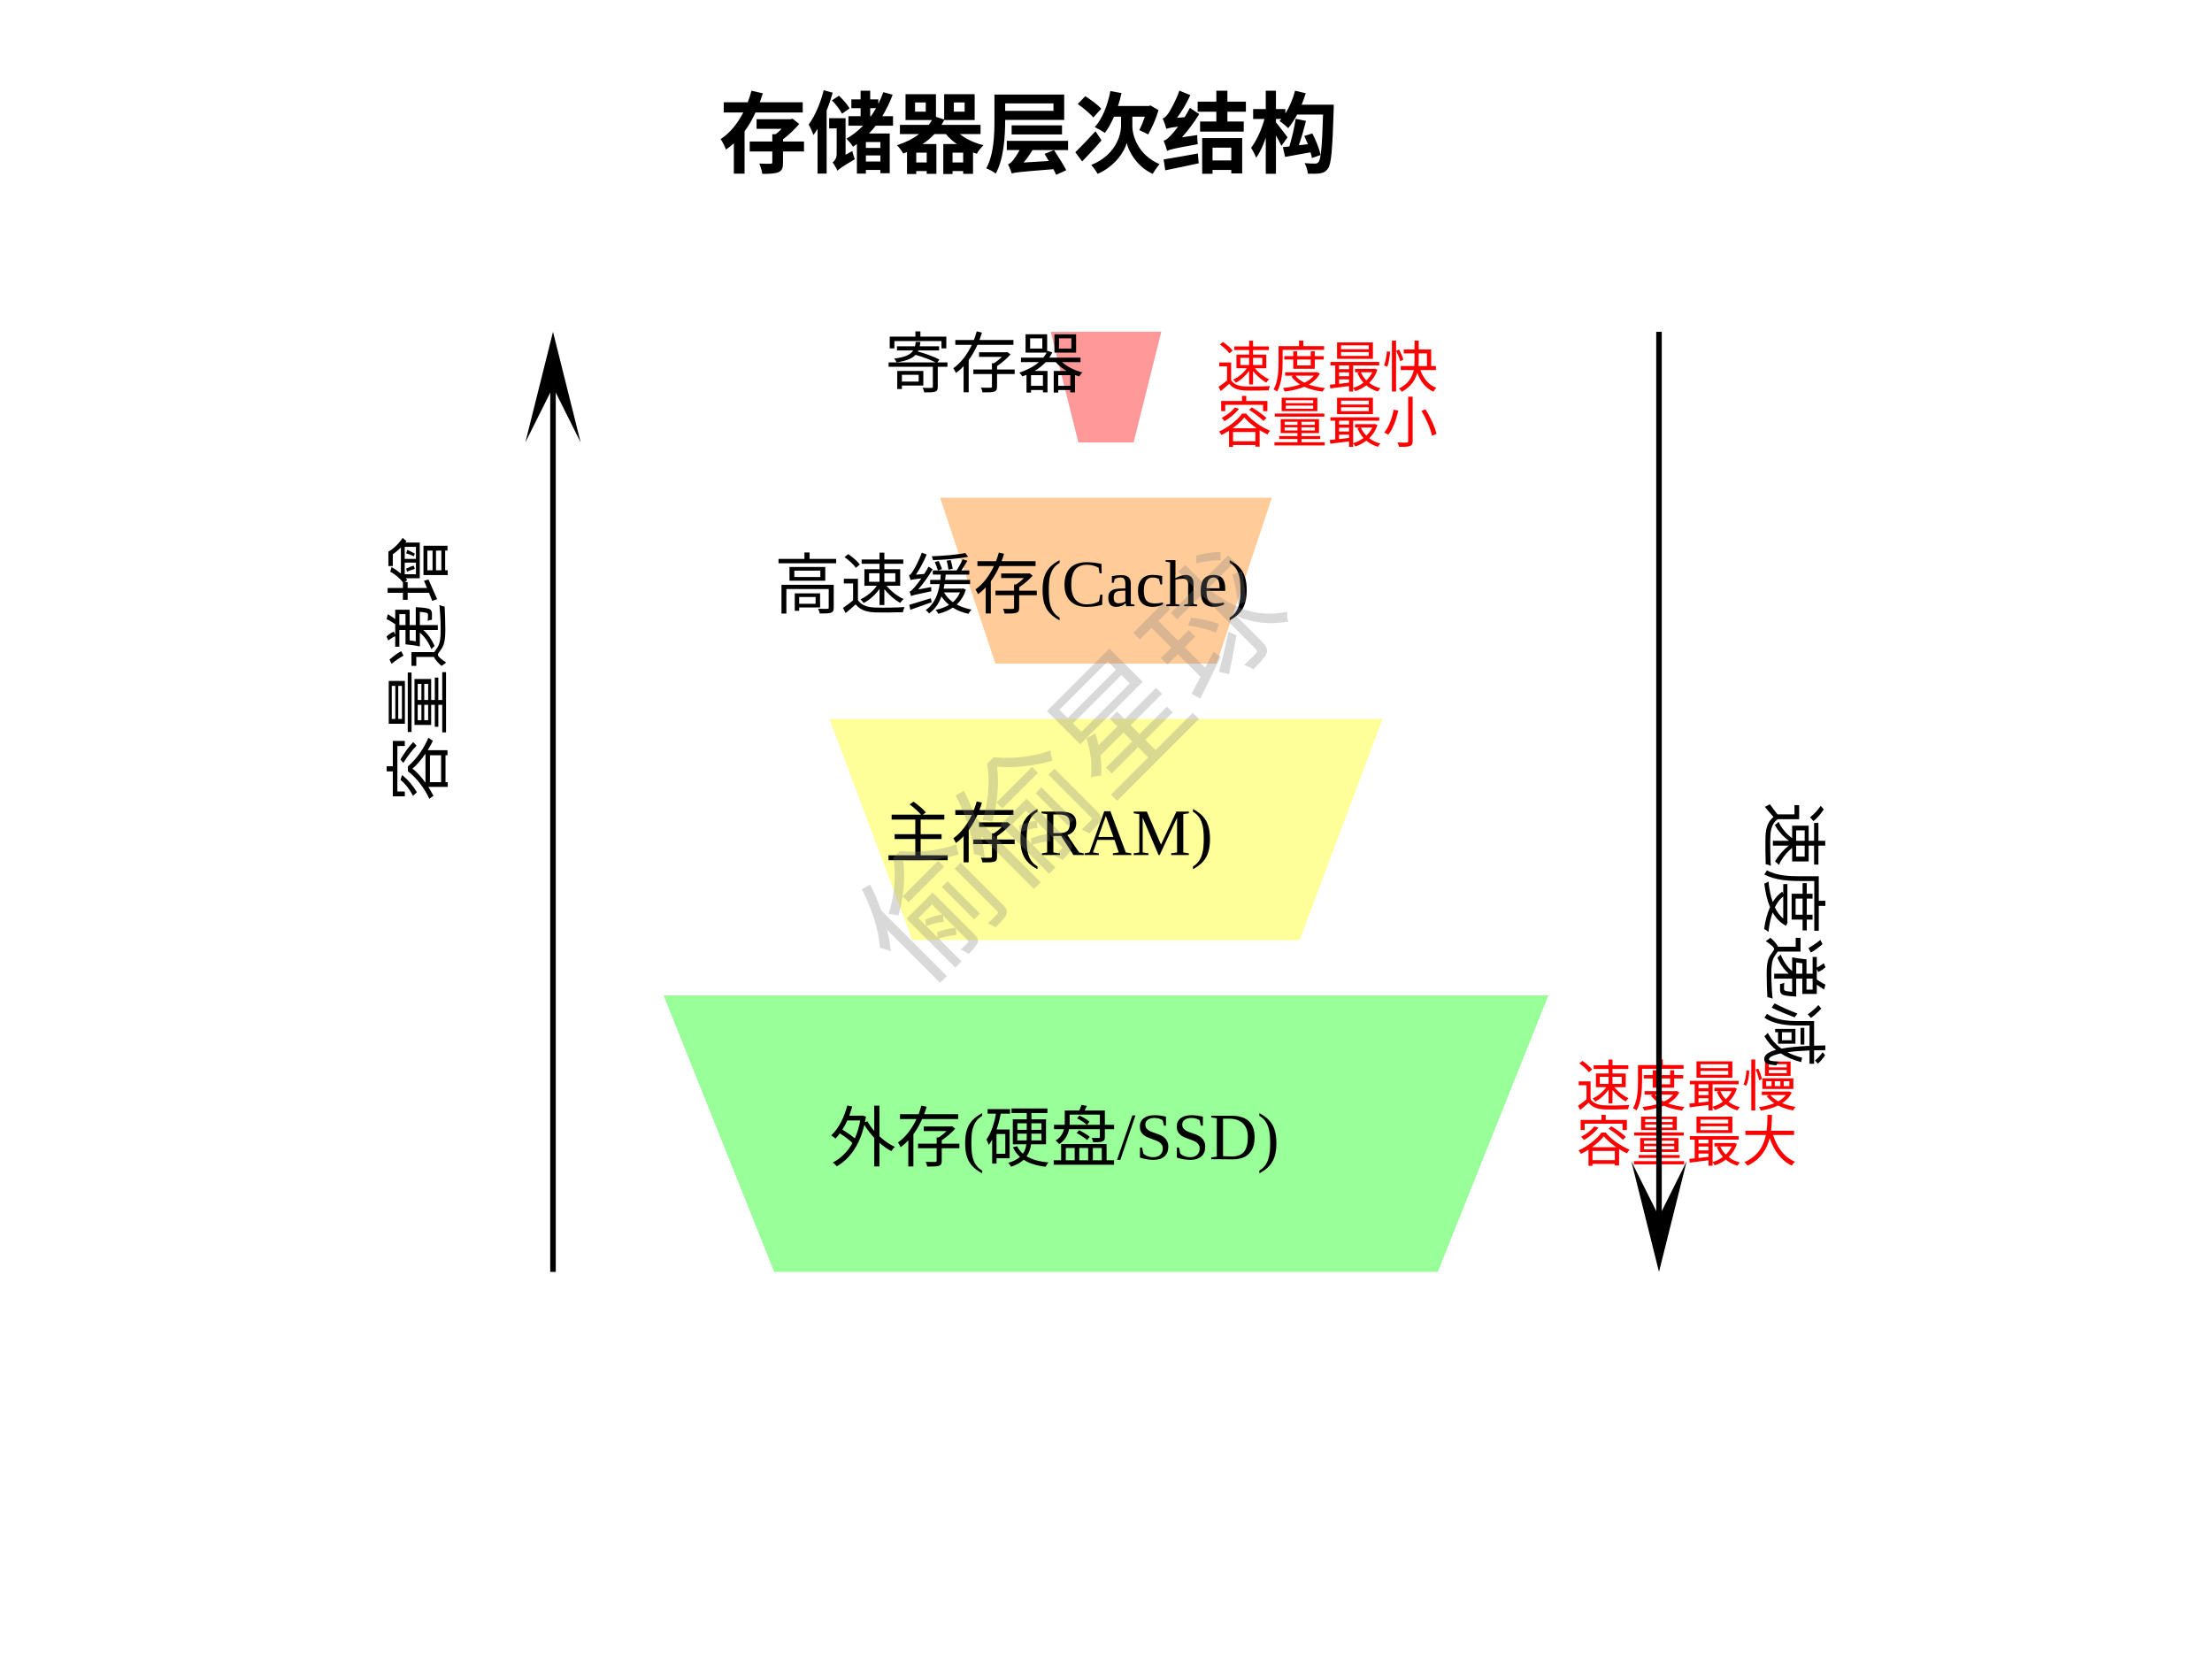
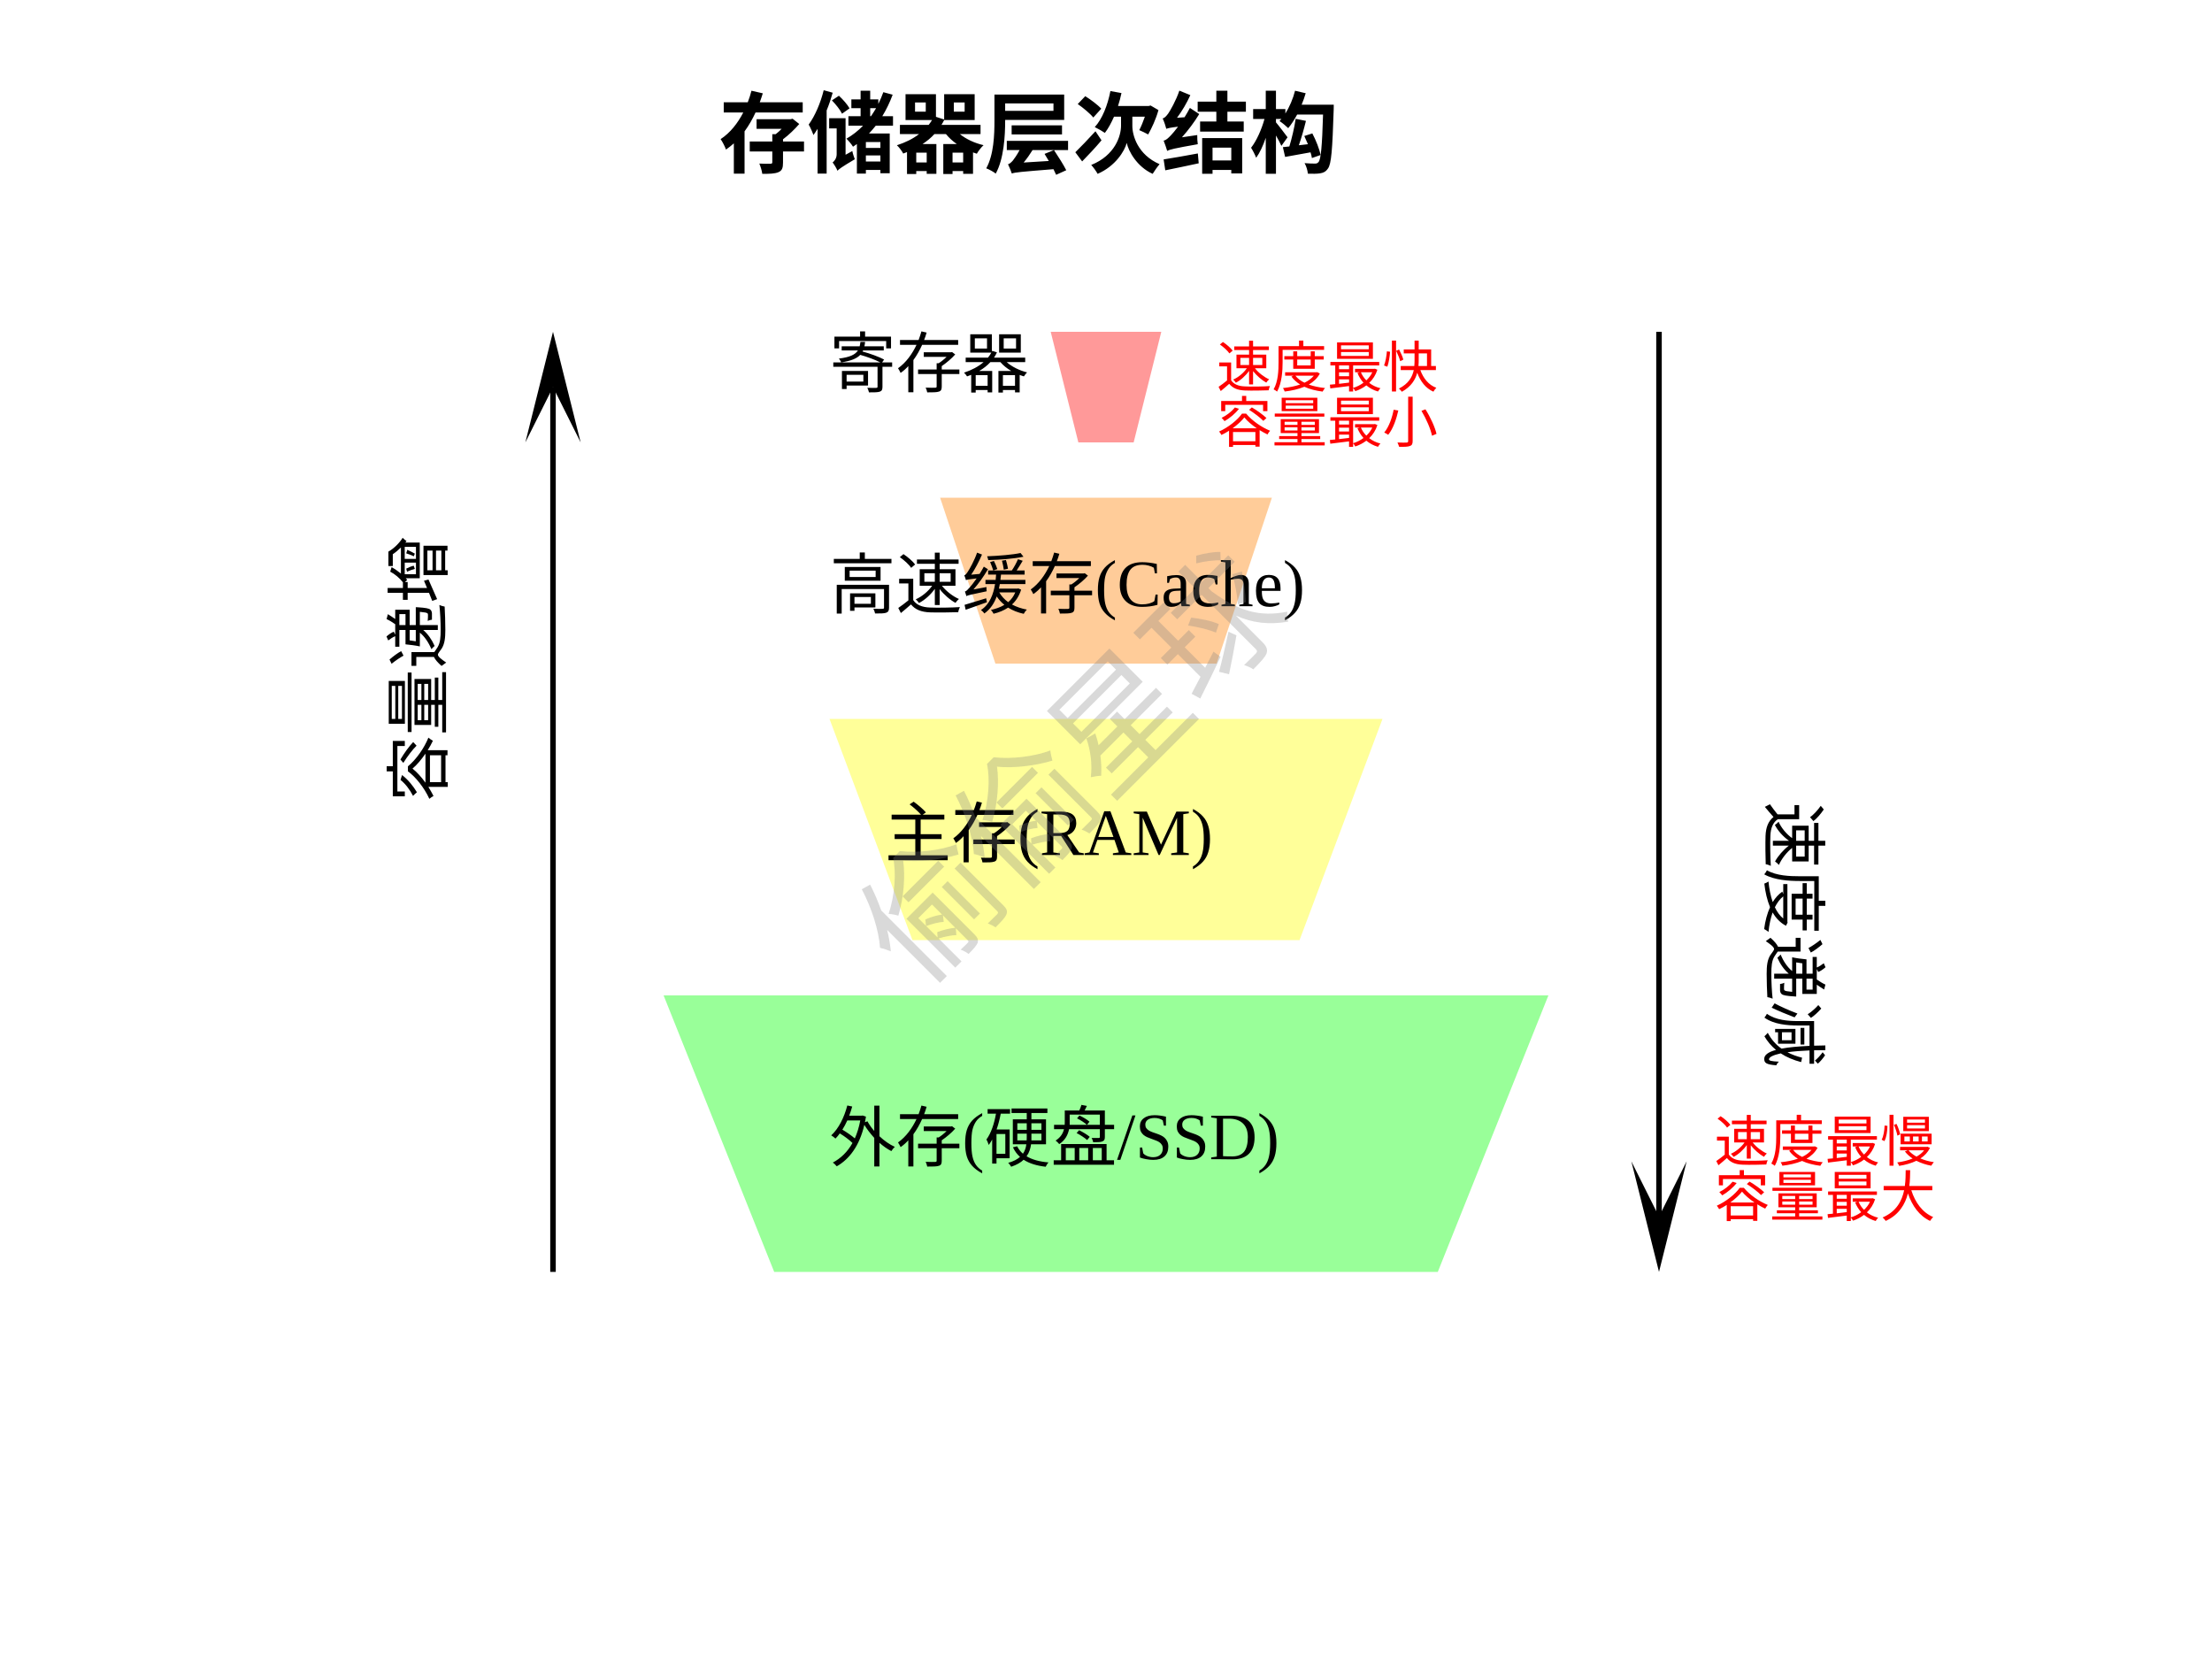
<svg xmlns="http://www.w3.org/2000/svg" viewBox="0 0 400 300">
  <text x="130" y="30" font-size="16" font-weight="bold">存储器层次结构</text>
  <path d="M190 60 L210 60 L205 80 L195 80 Z" fill="#FF9999" />
-   <text x="160" y="70" font-size="12">寄存器</text>
+   <text x="150" y="70" font-size="12">寄存器</text>
  <text x="220" y="70" font-size="10" fill="red">速度最快</text>
  <text x="220" y="80" font-size="10" fill="red">容量最小</text>
  <path d="M170 90 L230 90 L220 120 L180 120 Z" fill="#FFCC99" />
-   <text x="140" y="110" font-size="12">高速缓存(Cache)</text>
+   <text x="150" y="110" font-size="12">高速缓存(Cache)</text>
  <path d="M150 130 L250 130 L235 170 L165 170 Z" fill="#FFFF99" />
  <text x="160" y="155" font-size="12">主存(RAM)</text>
  <path d="M120 180 L280 180 L260 230 L140 230 Z" fill="#99FF99" />
  <text x="150" y="210" font-size="12">外存(硬盘/SSD)</text>
-   <text x="285" y="200" font-size="10" fill="red">速度最慢</text>
-   <text x="285" y="210" font-size="10" fill="red">容量最大</text>
+   <text x="310" y="210" font-size="10" fill="red">速度最慢</text>
+   <text x="310" y="220" font-size="10" fill="red">容量最大</text>
  <line x1="300" y1="60" x2="300" y2="220" stroke="black" stroke-width="1" />
  <path d="M300 220 L295 210 L300 230 L305 210 Z" fill="black" />
  <line x1="100" y1="230" x2="100" y2="70" stroke="black" stroke-width="1" />
  <path d="M100 70 L95 80 L100 60 L105 80 Z" fill="black" />
  <text x="320" y="145" font-size="12" transform="rotate(90 320,145)">速度递减</text>
  <text x="80" y="145" font-size="12" transform="rotate(-90 80,145)">容量递增</text>
  <text x="200" y="145" font-size="24" fill="rgba(128,128,128,0.3)" text-anchor="middle" transform="rotate(-45 200,145)">偷偷星球</text>
</svg>
